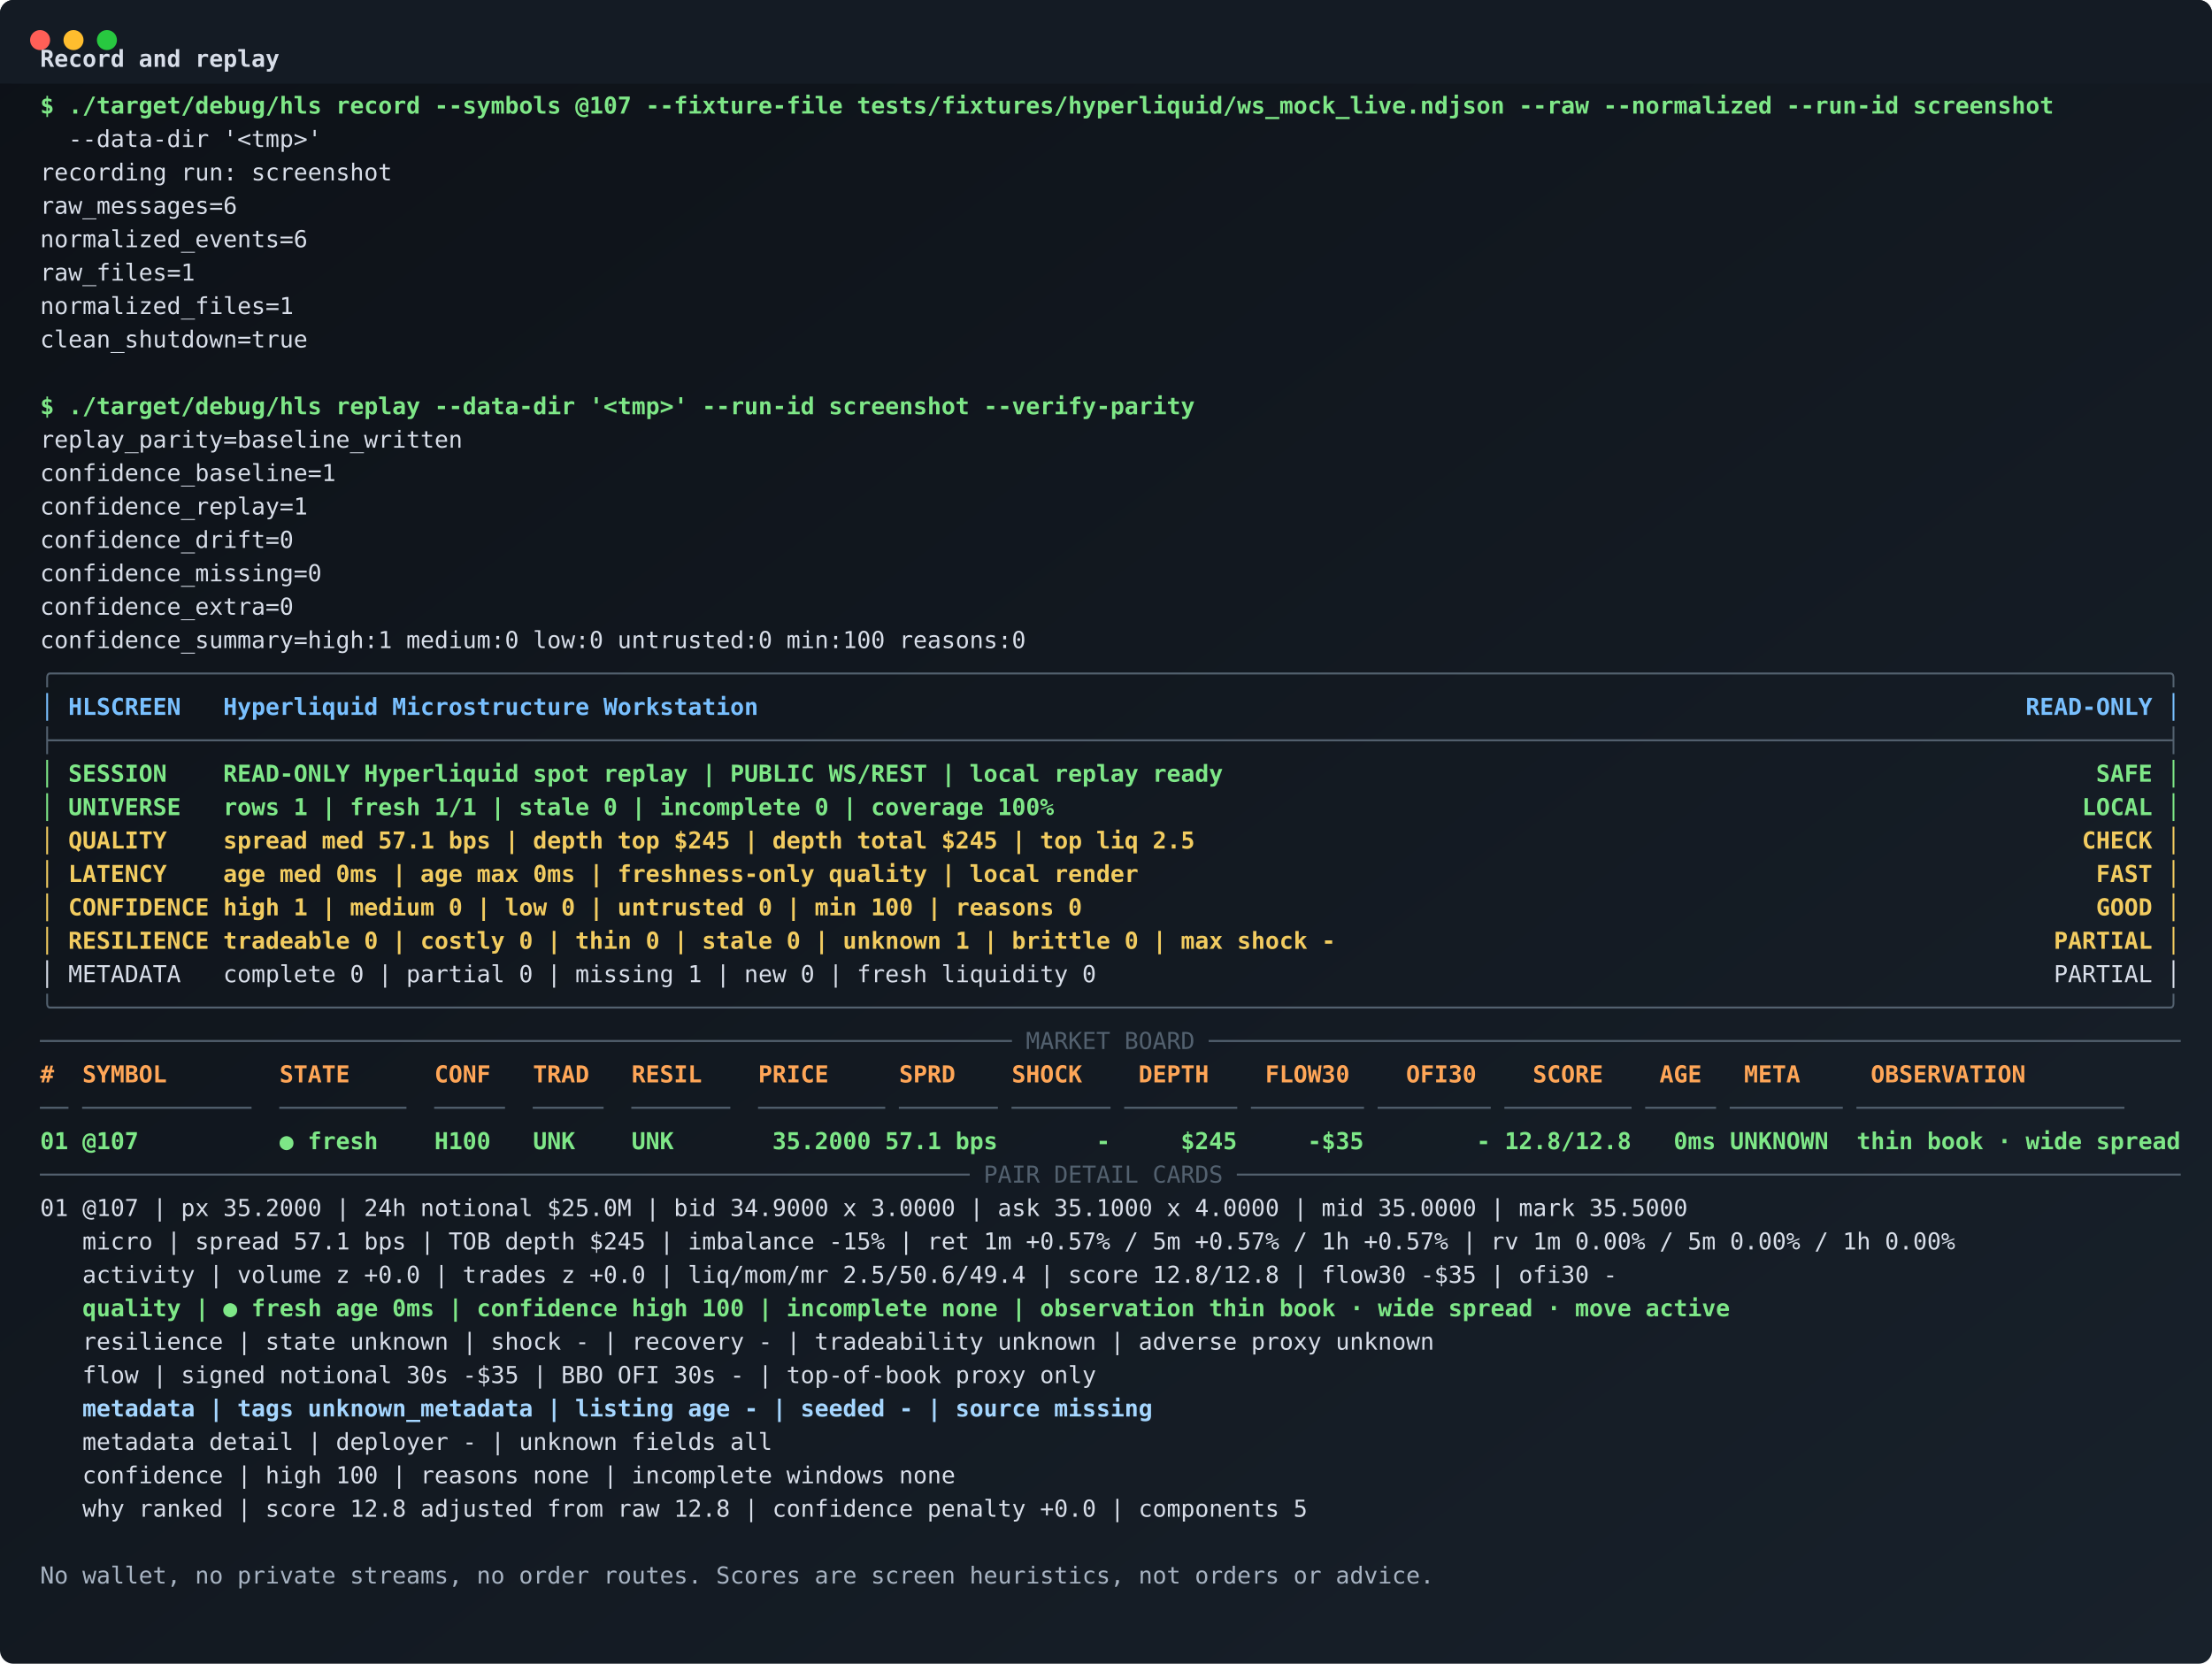
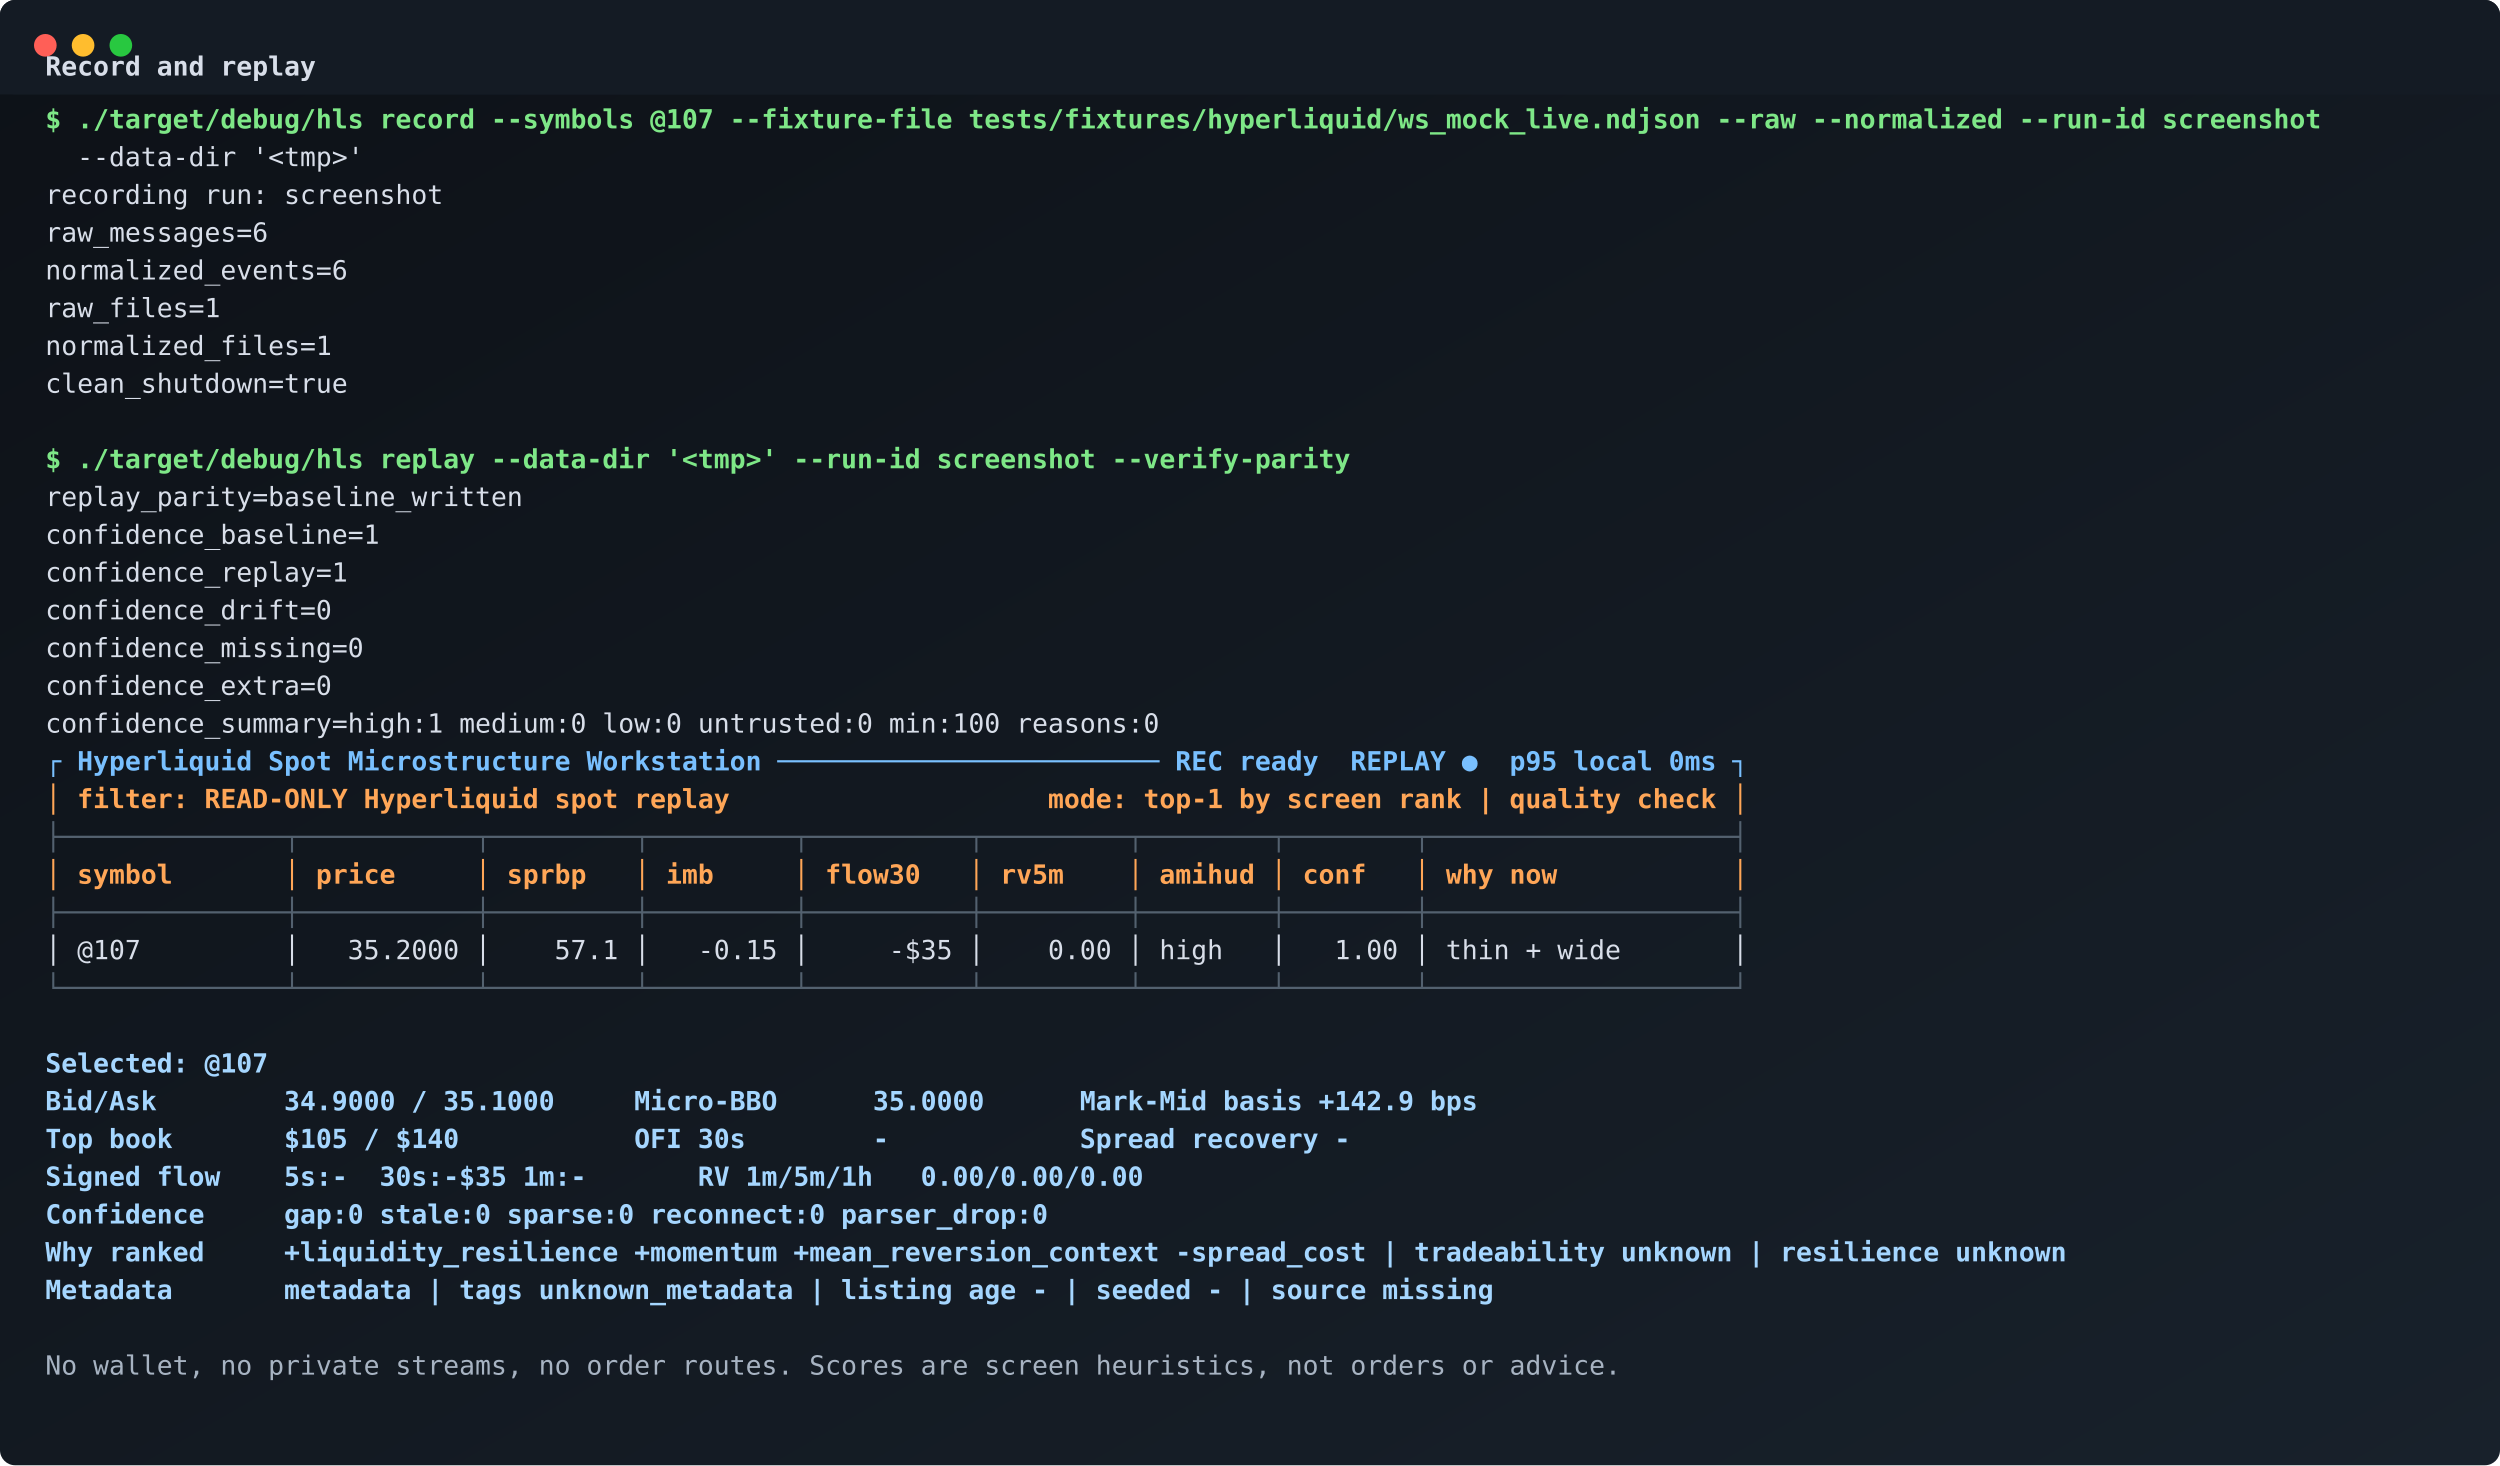
- <svg xmlns="http://www.w3.org/2000/svg" role="img" xml:space="preserve" aria-label="Record and replay terminal screenshot" viewBox="0 0 1324 996" width="1324" height="996">
+ <svg xmlns="http://www.w3.org/2000/svg" role="img" xml:space="preserve" aria-label="Record and replay terminal screenshot" viewBox="0 0 1324 776" width="1324" height="776">
  <defs>
    <linearGradient id="bg" x1="0" x2="1" y1="0" y2="1">
      <stop offset="0" stop-color="#0d1117" />
      <stop offset="1" stop-color="#18212b" />
    </linearGradient>
  </defs>
-   <rect width="1324" height="996" rx="8" fill="url(#bg)" />
+   <rect width="1324" height="776" rx="8" fill="url(#bg)" />
  <rect x="0" y="0" width="1324" height="50" rx="8" fill="#141b24" />
  <rect x="0" y="42" width="1324" height="8" fill="#141b24" />
  <circle cx="24" cy="24" r="6" fill="#ff5f57" />
  <circle cx="44" cy="24" r="6" fill="#ffbd2e" />
  <circle cx="64" cy="24" r="6" fill="#28c840" />
  <text x="24" y="40" fill="#d8dee9" font-family="ui-monospace, SFMono-Regular, Menlo, Consolas, monospace" font-size="14" font-weight="700">Record and replay</text>
  <text x="24" y="68" fill="#7ee787" font-family="ui-monospace, SFMono-Regular, Menlo, Consolas, monospace" font-size="14" font-weight="700">$ ./target/debug/hls record --symbols @107 --fixture-file tests/fixtures/hyperliquid/ws_mock_live.ndjson --raw --normalized --run-id screenshot</text>
  <text x="24" y="88" fill="#d8dee9" font-family="ui-monospace, SFMono-Regular, Menlo, Consolas, monospace" font-size="14" font-weight="400">  --data-dir '&lt;tmp&gt;'</text>
  <text x="24" y="108" fill="#d8dee9" font-family="ui-monospace, SFMono-Regular, Menlo, Consolas, monospace" font-size="14" font-weight="400">recording run: screenshot</text>
  <text x="24" y="128" fill="#d8dee9" font-family="ui-monospace, SFMono-Regular, Menlo, Consolas, monospace" font-size="14" font-weight="400">raw_messages=6</text>
  <text x="24" y="148" fill="#d8dee9" font-family="ui-monospace, SFMono-Regular, Menlo, Consolas, monospace" font-size="14" font-weight="400">normalized_events=6</text>
  <text x="24" y="168" fill="#d8dee9" font-family="ui-monospace, SFMono-Regular, Menlo, Consolas, monospace" font-size="14" font-weight="400">raw_files=1</text>
  <text x="24" y="188" fill="#d8dee9" font-family="ui-monospace, SFMono-Regular, Menlo, Consolas, monospace" font-size="14" font-weight="400">normalized_files=1</text>
  <text x="24" y="208" fill="#d8dee9" font-family="ui-monospace, SFMono-Regular, Menlo, Consolas, monospace" font-size="14" font-weight="400">clean_shutdown=true</text>
  <text x="24" y="228" fill="#d8dee9" font-family="ui-monospace, SFMono-Regular, Menlo, Consolas, monospace" font-size="14" font-weight="400" />
  <text x="24" y="248" fill="#7ee787" font-family="ui-monospace, SFMono-Regular, Menlo, Consolas, monospace" font-size="14" font-weight="700">$ ./target/debug/hls replay --data-dir '&lt;tmp&gt;' --run-id screenshot --verify-parity</text>
  <text x="24" y="268" fill="#d8dee9" font-family="ui-monospace, SFMono-Regular, Menlo, Consolas, monospace" font-size="14" font-weight="400">replay_parity=baseline_written</text>
  <text x="24" y="288" fill="#d8dee9" font-family="ui-monospace, SFMono-Regular, Menlo, Consolas, monospace" font-size="14" font-weight="400">confidence_baseline=1</text>
  <text x="24" y="308" fill="#d8dee9" font-family="ui-monospace, SFMono-Regular, Menlo, Consolas, monospace" font-size="14" font-weight="400">confidence_replay=1</text>
  <text x="24" y="328" fill="#d8dee9" font-family="ui-monospace, SFMono-Regular, Menlo, Consolas, monospace" font-size="14" font-weight="400">confidence_drift=0</text>
  <text x="24" y="348" fill="#d8dee9" font-family="ui-monospace, SFMono-Regular, Menlo, Consolas, monospace" font-size="14" font-weight="400">confidence_missing=0</text>
  <text x="24" y="368" fill="#d8dee9" font-family="ui-monospace, SFMono-Regular, Menlo, Consolas, monospace" font-size="14" font-weight="400">confidence_extra=0</text>
  <text x="24" y="388" fill="#d8dee9" font-family="ui-monospace, SFMono-Regular, Menlo, Consolas, monospace" font-size="14" font-weight="400">confidence_summary=high:1 medium:0 low:0 untrusted:0 min:100 reasons:0</text>
-   <text x="24" y="408" fill="#53616f" font-family="ui-monospace, SFMono-Regular, Menlo, Consolas, monospace" font-size="14" font-weight="400">╭──────────────────────────────────────────────────────────────────────────────────────────────────────────────────────────────────────────────────────╮</text>
-   <text x="24" y="428" fill="#79c0ff" font-family="ui-monospace, SFMono-Regular, Menlo, Consolas, monospace" font-size="14" font-weight="700">│ HLSCREEN   Hyperliquid Microstructure Workstation                                                                                          READ-ONLY │</text>
-   <text x="24" y="448" fill="#53616f" font-family="ui-monospace, SFMono-Regular, Menlo, Consolas, monospace" font-size="14" font-weight="400">├──────────────────────────────────────────────────────────────────────────────────────────────────────────────────────────────────────────────────────┤</text>
-   <text x="24" y="468" fill="#7ee787" font-family="ui-monospace, SFMono-Regular, Menlo, Consolas, monospace" font-size="14" font-weight="700">│ SESSION    READ-ONLY Hyperliquid spot replay | PUBLIC WS/REST | local replay ready                                                              SAFE │</text>
-   <text x="24" y="488" fill="#7ee787" font-family="ui-monospace, SFMono-Regular, Menlo, Consolas, monospace" font-size="14" font-weight="700">│ UNIVERSE   rows 1 | fresh 1/1 | stale 0 | incomplete 0 | coverage 100%                                                                         LOCAL │</text>
-   <text x="24" y="508" fill="#f2cc60" font-family="ui-monospace, SFMono-Regular, Menlo, Consolas, monospace" font-size="14" font-weight="700">│ QUALITY    spread med 57.1 bps | depth top $245 | depth total $245 | top liq 2.5                                                               CHECK │</text>
-   <text x="24" y="528" fill="#f2cc60" font-family="ui-monospace, SFMono-Regular, Menlo, Consolas, monospace" font-size="14" font-weight="700">│ LATENCY    age med 0ms | age max 0ms | freshness-only quality | local render                                                                    FAST │</text>
-   <text x="24" y="548" fill="#f2cc60" font-family="ui-monospace, SFMono-Regular, Menlo, Consolas, monospace" font-size="14" font-weight="700">│ CONFIDENCE high 1 | medium 0 | low 0 | untrusted 0 | min 100 | reasons 0                                                                        GOOD │</text>
-   <text x="24" y="568" fill="#f2cc60" font-family="ui-monospace, SFMono-Regular, Menlo, Consolas, monospace" font-size="14" font-weight="700">│ RESILIENCE tradeable 0 | costly 0 | thin 0 | stale 0 | unknown 1 | brittle 0 | max shock -                                                   PARTIAL │</text>
-   <text x="24" y="588" fill="#d8dee9" font-family="ui-monospace, SFMono-Regular, Menlo, Consolas, monospace" font-size="14" font-weight="400">│ METADATA   complete 0 | partial 0 | missing 1 | new 0 | fresh liquidity 0                                                                    PARTIAL │</text>
-   <text x="24" y="608" fill="#53616f" font-family="ui-monospace, SFMono-Regular, Menlo, Consolas, monospace" font-size="14" font-weight="400">╰──────────────────────────────────────────────────────────────────────────────────────────────────────────────────────────────────────────────────────╯</text>
-   <text x="24" y="628" fill="#53616f" font-family="ui-monospace, SFMono-Regular, Menlo, Consolas, monospace" font-size="14" font-weight="400">───────────────────────────────────────────────────────────────────── MARKET BOARD ─────────────────────────────────────────────────────────────────────</text>
-   <text x="24" y="648" fill="#ffa657" font-family="ui-monospace, SFMono-Regular, Menlo, Consolas, monospace" font-size="14" font-weight="700">#  SYMBOL        STATE      CONF   TRAD   RESIL    PRICE     SPRD    SHOCK    DEPTH    FLOW30    OFI30    SCORE    AGE   META     OBSERVATION</text>
-   <text x="24" y="668" fill="#53616f" font-family="ui-monospace, SFMono-Regular, Menlo, Consolas, monospace" font-size="14" font-weight="400">── ────────────  ─────────  ─────  ─────  ───────  ───────── ─────── ─────── ──────── ──────── ──────── ───────── ───── ──────── ───────────────────</text>
-   <text x="24" y="688" fill="#7ee787" font-family="ui-monospace, SFMono-Regular, Menlo, Consolas, monospace" font-size="14" font-weight="600">01 @107          ● fresh    H100   UNK    UNK       35.2000 57.1 bps       -     $245     -$35        - 12.8/12.8   0ms UNKNOWN  thin book · wide spread</text>
-   <text x="24" y="708" fill="#53616f" font-family="ui-monospace, SFMono-Regular, Menlo, Consolas, monospace" font-size="14" font-weight="400">────────────────────────────────────────────────────────────────── PAIR DETAIL CARDS ───────────────────────────────────────────────────────────────────</text>
-   <text x="24" y="728" fill="#d8dee9" font-family="ui-monospace, SFMono-Regular, Menlo, Consolas, monospace" font-size="14" font-weight="400">01 @107 | px 35.2000 | 24h notional $25.0M | bid 34.9000 x 3.0000 | ask 35.1000 x 4.0000 | mid 35.0000 | mark 35.5000</text>
-   <text x="24" y="748" fill="#d8dee9" font-family="ui-monospace, SFMono-Regular, Menlo, Consolas, monospace" font-size="14" font-weight="400">   micro | spread 57.1 bps | TOB depth $245 | imbalance -15% | ret 1m +0.57% / 5m +0.57% / 1h +0.57% | rv 1m 0.00% / 5m 0.00% / 1h 0.00%</text>
-   <text x="24" y="768" fill="#d8dee9" font-family="ui-monospace, SFMono-Regular, Menlo, Consolas, monospace" font-size="14" font-weight="400">   activity | volume z +0.0 | trades z +0.0 | liq/mom/mr 2.5/50.6/49.4 | score 12.8/12.8 | flow30 -$35 | ofi30 -</text>
-   <text x="24" y="788" fill="#7ee787" font-family="ui-monospace, SFMono-Regular, Menlo, Consolas, monospace" font-size="14" font-weight="600">   quality | ● fresh age 0ms | confidence high 100 | incomplete none | observation thin book · wide spread · move active</text>
-   <text x="24" y="808" fill="#d8dee9" font-family="ui-monospace, SFMono-Regular, Menlo, Consolas, monospace" font-size="14" font-weight="400">   resilience | state unknown | shock - | recovery - | tradeability unknown | adverse proxy unknown</text>
-   <text x="24" y="828" fill="#d8dee9" font-family="ui-monospace, SFMono-Regular, Menlo, Consolas, monospace" font-size="14" font-weight="400">   flow | signed notional 30s -$35 | BBO OFI 30s - | top-of-book proxy only</text>
-   <text x="24" y="848" fill="#a5d6ff" font-family="ui-monospace, SFMono-Regular, Menlo, Consolas, monospace" font-size="14" font-weight="600">   metadata | tags unknown_metadata | listing age - | seeded - | source missing</text>
-   <text x="24" y="868" fill="#d8dee9" font-family="ui-monospace, SFMono-Regular, Menlo, Consolas, monospace" font-size="14" font-weight="400">   metadata detail | deployer - | unknown fields all</text>
-   <text x="24" y="888" fill="#d8dee9" font-family="ui-monospace, SFMono-Regular, Menlo, Consolas, monospace" font-size="14" font-weight="400">   confidence | high 100 | reasons none | incomplete windows none</text>
-   <text x="24" y="908" fill="#d8dee9" font-family="ui-monospace, SFMono-Regular, Menlo, Consolas, monospace" font-size="14" font-weight="400">   why ranked | score 12.8 adjusted from raw 12.8 | confidence penalty +0.0 | components 5</text>
-   <text x="24" y="928" fill="#d8dee9" font-family="ui-monospace, SFMono-Regular, Menlo, Consolas, monospace" font-size="14" font-weight="400" />
-   <text x="24" y="948" fill="#a7b3c2" font-family="ui-monospace, SFMono-Regular, Menlo, Consolas, monospace" font-size="14" font-weight="400">No wallet, no private streams, no order routes. Scores are screen heuristics, not orders or advice.</text>
+   <text x="24" y="408" fill="#79c0ff" font-family="ui-monospace, SFMono-Regular, Menlo, Consolas, monospace" font-size="14" font-weight="700">┌ Hyperliquid Spot Microstructure Workstation ──────────────────────── REC ready  REPLAY ●  p95 local 0ms ┐</text>
+   <text x="24" y="428" fill="#ffa657" font-family="ui-monospace, SFMono-Regular, Menlo, Consolas, monospace" font-size="14" font-weight="700">│ filter: READ-ONLY Hyperliquid spot replay                    mode: top-1 by screen rank | quality check │</text>
+   <text x="24" y="448" fill="#53616f" font-family="ui-monospace, SFMono-Regular, Menlo, Consolas, monospace" font-size="14" font-weight="400">├──────────────┬───────────┬─────────┬─────────┬──────────┬─────────┬────────┬────────┬───────────────────┤</text>
+   <text x="24" y="468" fill="#ffa657" font-family="ui-monospace, SFMono-Regular, Menlo, Consolas, monospace" font-size="14" font-weight="700">│ symbol       │ price     │ sprbp   │ imb     │ flow30   │ rv5m    │ amihud │ conf   │ why now           │</text>
+   <text x="24" y="488" fill="#53616f" font-family="ui-monospace, SFMono-Regular, Menlo, Consolas, monospace" font-size="14" font-weight="400">├──────────────┼───────────┼─────────┼─────────┼──────────┼─────────┼────────┼────────┼───────────────────┤</text>
+   <text x="24" y="508" fill="#d8dee9" font-family="ui-monospace, SFMono-Regular, Menlo, Consolas, monospace" font-size="14" font-weight="400">│ @107         │   35.2000 │    57.1 │   -0.15 │     -$35 │    0.00 │ high   │   1.00 │ thin + wide       │</text>
+   <text x="24" y="528" fill="#53616f" font-family="ui-monospace, SFMono-Regular, Menlo, Consolas, monospace" font-size="14" font-weight="400">└──────────────┴───────────┴─────────┴─────────┴──────────┴─────────┴────────┴────────┴───────────────────┘</text>
+   <text x="24" y="548" fill="#d8dee9" font-family="ui-monospace, SFMono-Regular, Menlo, Consolas, monospace" font-size="14" font-weight="400" />
+   <text x="24" y="568" fill="#a5d6ff" font-family="ui-monospace, SFMono-Regular, Menlo, Consolas, monospace" font-size="14" font-weight="600">Selected: @107</text>
+   <text x="24" y="588" fill="#a5d6ff" font-family="ui-monospace, SFMono-Regular, Menlo, Consolas, monospace" font-size="14" font-weight="600">Bid/Ask        34.9000 / 35.1000     Micro-BBO      35.0000      Mark-Mid basis +142.9 bps</text>
+   <text x="24" y="608" fill="#a5d6ff" font-family="ui-monospace, SFMono-Regular, Menlo, Consolas, monospace" font-size="14" font-weight="600">Top book       $105 / $140           OFI 30s        -            Spread recovery -</text>
+   <text x="24" y="628" fill="#a5d6ff" font-family="ui-monospace, SFMono-Regular, Menlo, Consolas, monospace" font-size="14" font-weight="600">Signed flow    5s:-  30s:-$35 1m:-       RV 1m/5m/1h   0.00/0.00/0.00</text>
+   <text x="24" y="648" fill="#a5d6ff" font-family="ui-monospace, SFMono-Regular, Menlo, Consolas, monospace" font-size="14" font-weight="600">Confidence     gap:0 stale:0 sparse:0 reconnect:0 parser_drop:0</text>
+   <text x="24" y="668" fill="#a5d6ff" font-family="ui-monospace, SFMono-Regular, Menlo, Consolas, monospace" font-size="14" font-weight="600">Why ranked     +liquidity_resilience +momentum +mean_reversion_context -spread_cost | tradeability unknown | resilience unknown</text>
+   <text x="24" y="688" fill="#a5d6ff" font-family="ui-monospace, SFMono-Regular, Menlo, Consolas, monospace" font-size="14" font-weight="600">Metadata       metadata | tags unknown_metadata | listing age - | seeded - | source missing</text>
+   <text x="24" y="708" fill="#d8dee9" font-family="ui-monospace, SFMono-Regular, Menlo, Consolas, monospace" font-size="14" font-weight="400" />
+   <text x="24" y="728" fill="#a7b3c2" font-family="ui-monospace, SFMono-Regular, Menlo, Consolas, monospace" font-size="14" font-weight="400">No wallet, no private streams, no order routes. Scores are screen heuristics, not orders or advice.</text>
</svg>
